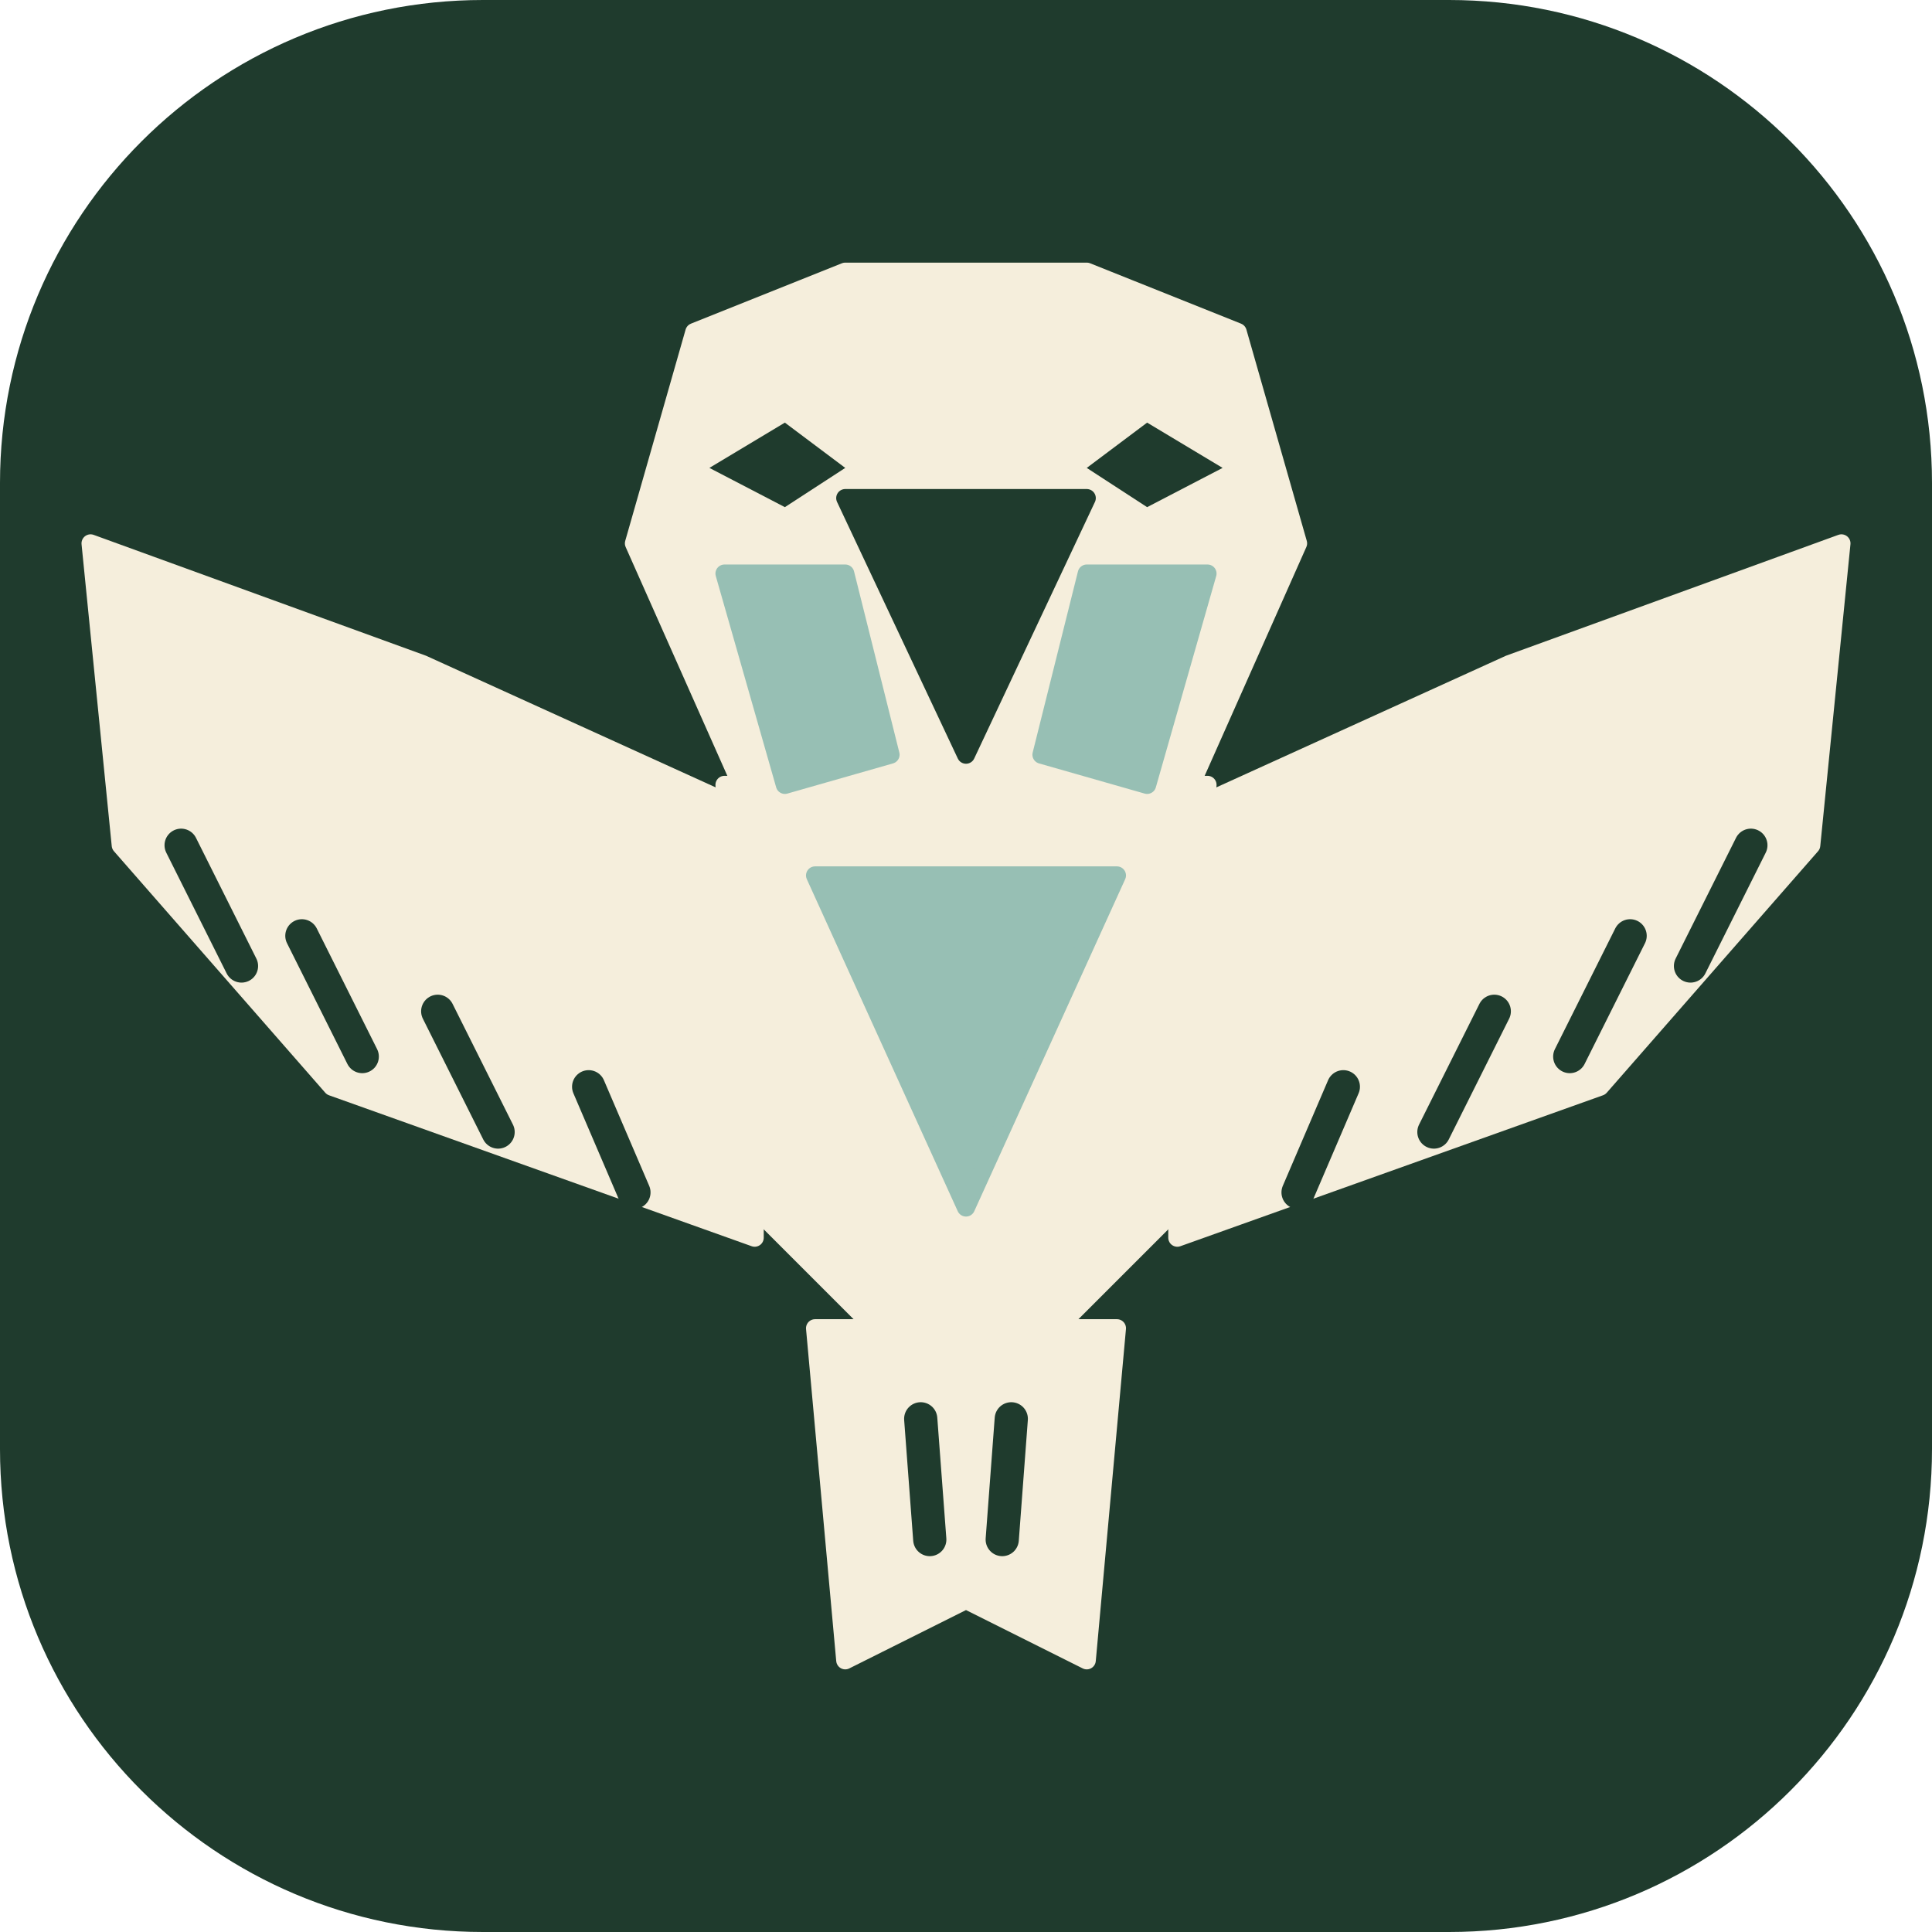
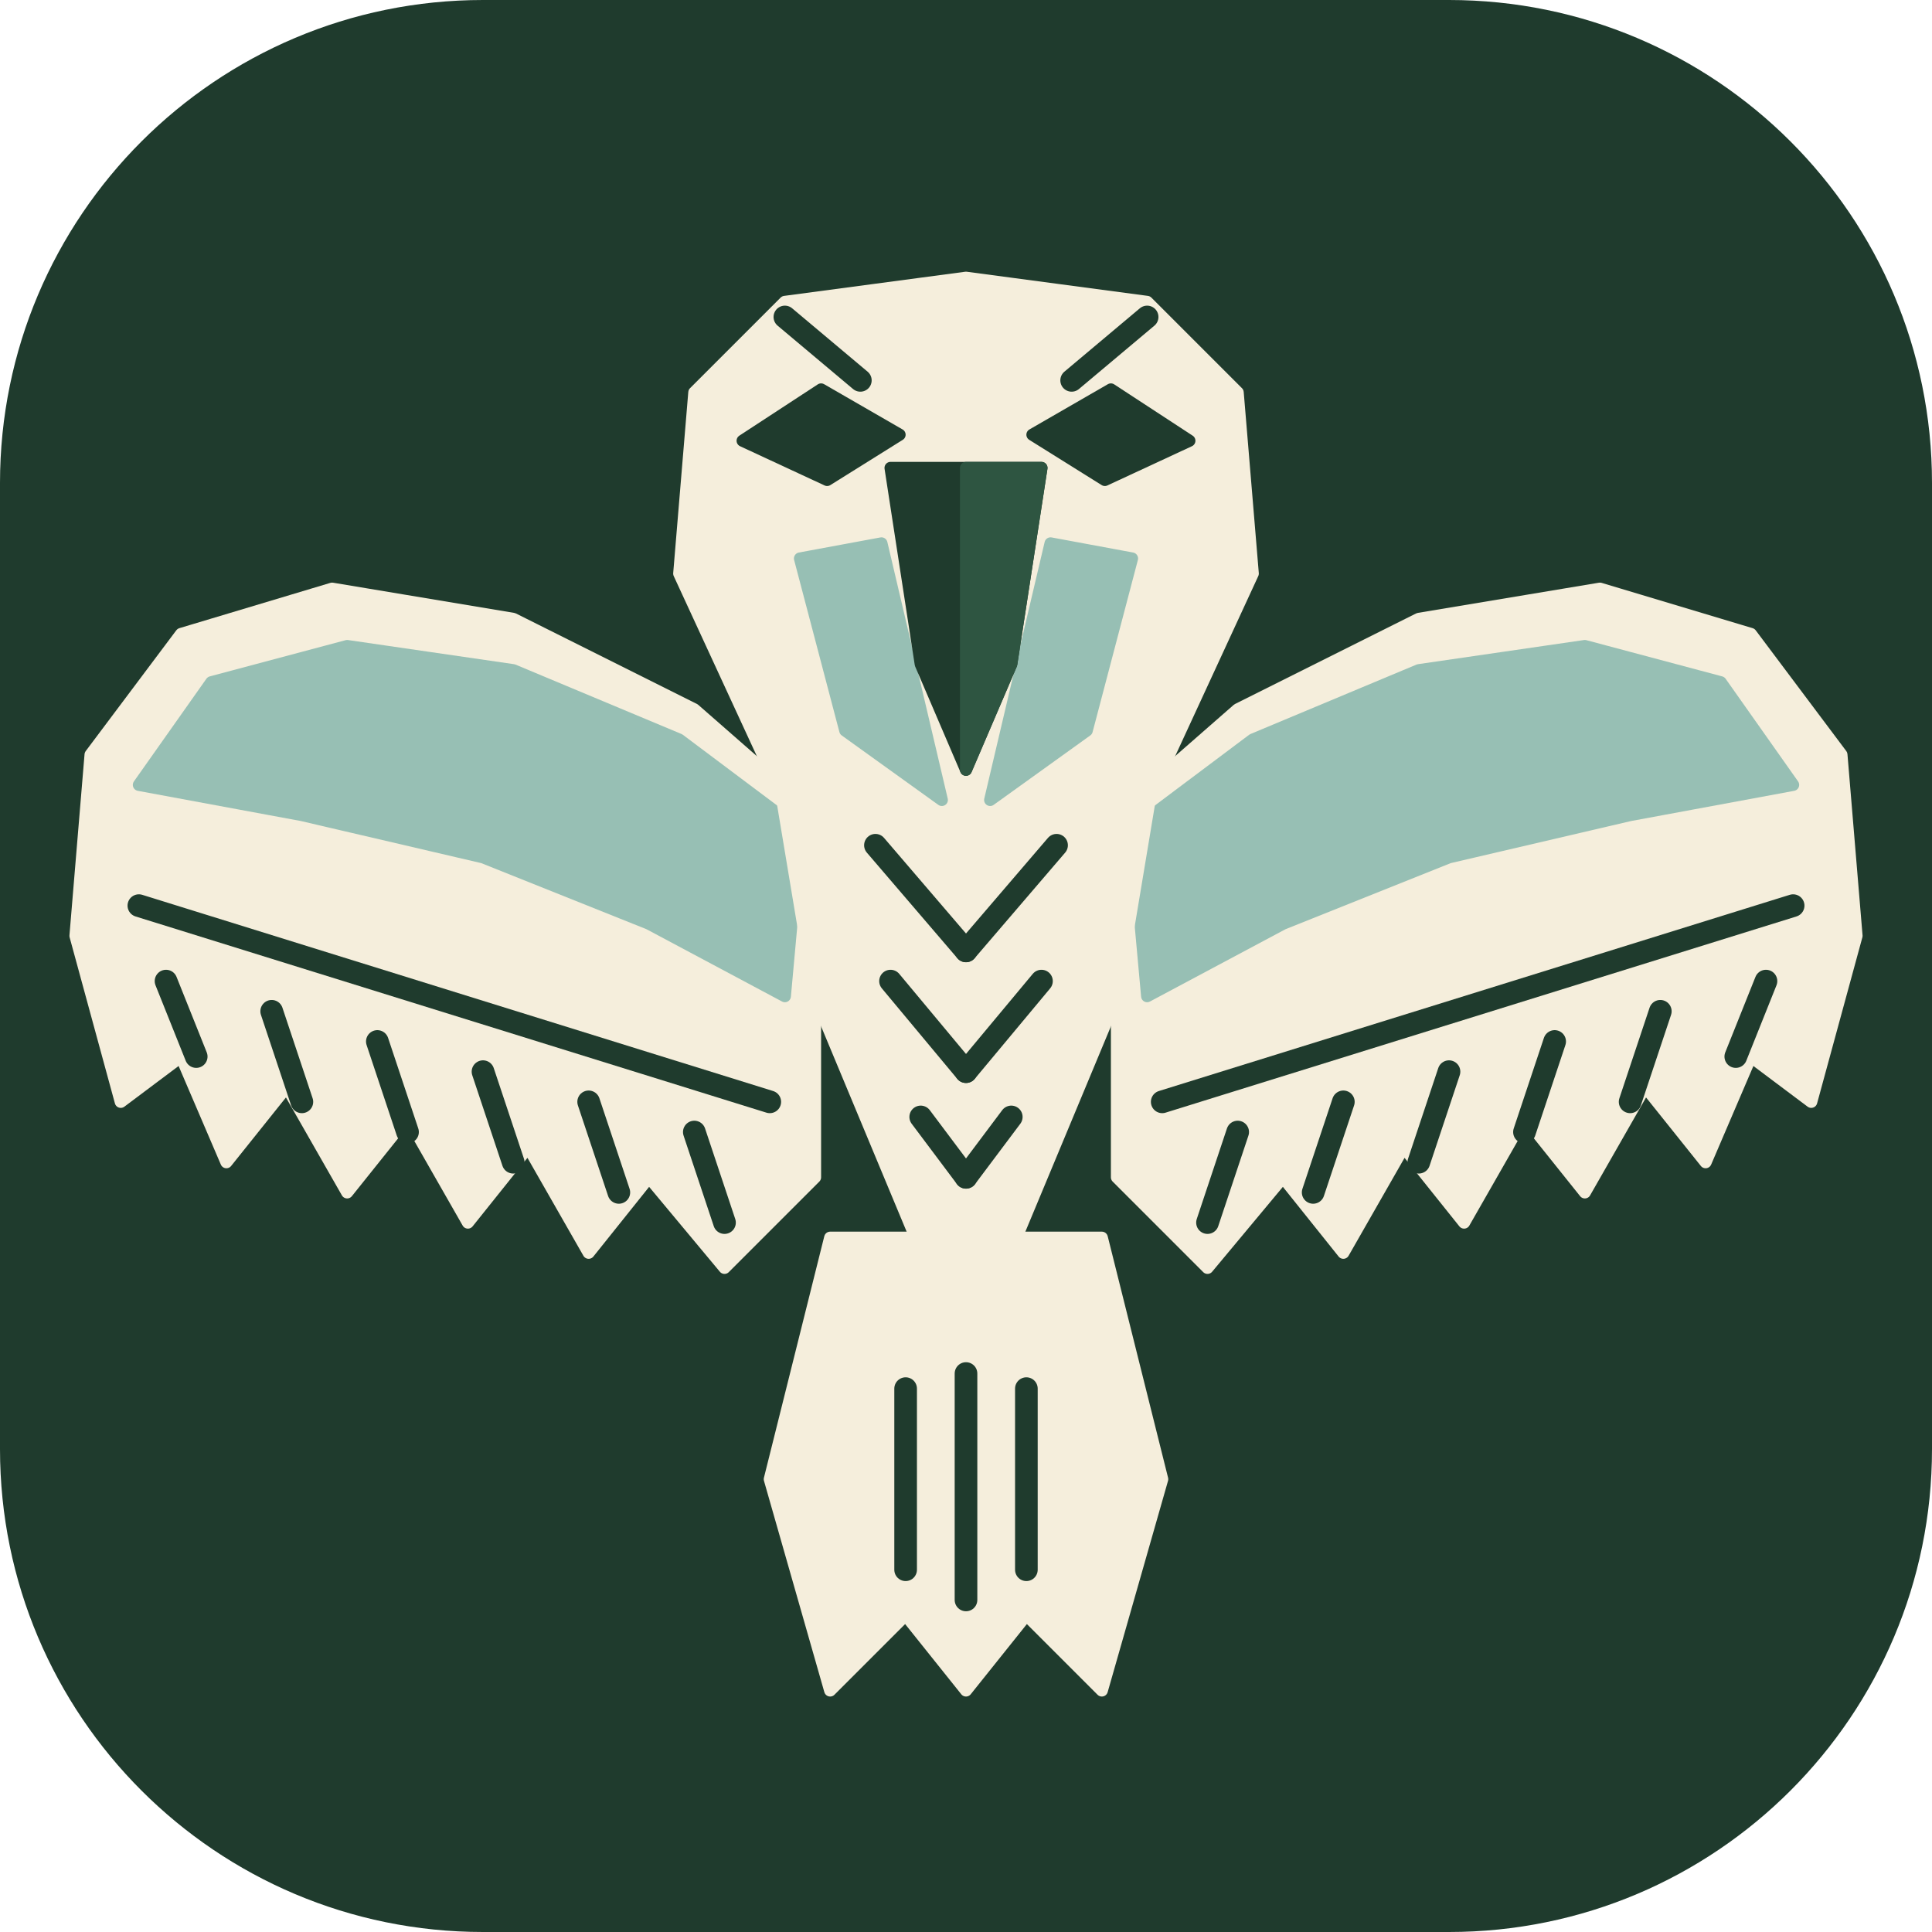
<svg xmlns="http://www.w3.org/2000/svg" viewBox="0 0 64 64">
  <rect width="64" height="64" rx="16" fill="#1F3B2D" />
-   <polygon points="25,27 14,22 3,18 4,28 11,36 25,41" fill="#F5EEDC" stroke="#F5EEDC" stroke-width=".6" stroke-linejoin="round" />
-   <polygon points="39,27 50,22 61,18 60,28 53,36 39,41" fill="#F5EEDC" stroke="#F5EEDC" stroke-width=".6" stroke-linejoin="round" />
-   <polygon points="27,44 37,44 36,55 32,53 28,55" fill="#F5EEDC" stroke="#F5EEDC" stroke-width=".6" stroke-linejoin="round" />
-   <polygon points="24,26 40,26 39,40 32,47 25,40" fill="#F5EEDC" stroke="#F5EEDC" stroke-width=".6" stroke-linejoin="round" />
-   <polygon points="27,29 37,29 32,40" fill="#97BFB4" stroke="#97BFB4" stroke-width=".6" stroke-linejoin="round" />
-   <polygon points="23,11 28,9 36,9 41,11 43,18 39,27 25,27 21,18" fill="#F5EEDC" stroke="#F5EEDC" stroke-width=".6" stroke-linejoin="round" />
-   <polygon points="24,19 28,19 29.5,25 26,26" fill="#97BFB4" stroke="#97BFB4" stroke-width=".6" stroke-linejoin="round" />
-   <polygon points="40,19 36,19 34.5,25 38,26" fill="#97BFB4" stroke="#97BFB4" stroke-width=".6" stroke-linejoin="round" />
-   <polygon points="28,16.5 36,16.5 32,25" fill="#1F3B2D" stroke="#1F3B2D" stroke-width=".6" stroke-linejoin="round" />
-   <polygon points="23.5,15.5 26,14 28,15.5 26,16.8" fill="#1F3B2D" />
-   <polygon points="40.5,15.5 38,14 36,15.5 38,16.8" fill="#1F3B2D" />
-   <line x1="6" y1="28" x2="8" y2="32" stroke="#1F3B2D" stroke-width="1.1" stroke-linecap="round" />
-   <line x1="10" y1="31" x2="12" y2="35" stroke="#1F3B2D" stroke-width="1.1" stroke-linecap="round" />
-   <line x1="14.5" y1="33.5" x2="16.5" y2="37.5" stroke="#1F3B2D" stroke-width="1.1" stroke-linecap="round" />
-   <line x1="19.5" y1="36" x2="21" y2="39.5" stroke="#1F3B2D" stroke-width="1.1" stroke-linecap="round" />
-   <line x1="58" y1="28" x2="56" y2="32" stroke="#1F3B2D" stroke-width="1.1" stroke-linecap="round" />
-   <line x1="54" y1="31" x2="52" y2="35" stroke="#1F3B2D" stroke-width="1.1" stroke-linecap="round" />
-   <line x1="49.5" y1="33.5" x2="47.5" y2="37.5" stroke="#1F3B2D" stroke-width="1.1" stroke-linecap="round" />
-   <line x1="44.5" y1="36" x2="43" y2="39.5" stroke="#1F3B2D" stroke-width="1.1" stroke-linecap="round" />
-   <line x1="30.5" y1="47" x2="30.8" y2="51" stroke="#1F3B2D" stroke-width="1.1" stroke-linecap="round" />
-   <line x1="33.5" y1="47" x2="33.2" y2="51" stroke="#1F3B2D" stroke-width="1.1" stroke-linecap="round" />
+   <polygon points="27.5,41 36.5,41 38.5,49 36.5,56 34,53.5 32,56 30,53.5 27.5,56 25.5,49" fill="#F5EEDC" stroke="#F5EEDC" stroke-width=".4" stroke-linejoin="round" />
+   <polygon points="27,27 23,23.5 17,20.5 11,19.5 6,21 3,25 2.5,31 4,36.5 6,35 7.5,38.5 9.5,36 11.5,39.5 13.5,37 15.5,40.5 17.5,38 19.5,41.5 21.5,39 24,42 27,39" fill="#F5EEDC" stroke="#F5EEDC" stroke-width=".4" stroke-linejoin="round" />
+   <polygon points="37,27 41,23.5 47,20.5 53,19.5 58,21 61,25 61.5,31 60,36.5 58,35 56.5,38.5 54.5,36 52.5,39.5 50.5,37 48.5,40.5 46.5,38 44.5,41.5 42.5,39 40,42 37,39" fill="#F5EEDC" stroke="#F5EEDC" stroke-width=".4" stroke-linejoin="round" />
+   <polygon points="26.5,27.5 22.5,24.5 17,22.2 11.5,21.4 7,22.6 4.6,26 10,27 16,28.4 21.5,30.6 26,33" fill="#97BFB4" stroke="#97BFB4" stroke-width=".4" stroke-linejoin="round" />
+   <polygon points="37.5,27.5 41.5,24.5 47,22.2 52.5,21.4 57,22.6 59.4,26 54,27 48,28.4 42.5,30.6 38,33" fill="#97BFB4" stroke="#97BFB4" stroke-width=".4" stroke-linejoin="round" />
+   <polygon points="25.5,24 38.5,24 37,33 32,45 27,33" fill="#F5EEDC" stroke="#F5EEDC" stroke-width=".4" stroke-linejoin="round" />
+   <polygon points="23,13 26,10 32,9.2 38,10 41,13 41.5,19 38.5,25.5 32,29 25.5,25.5 22.5,19" fill="#F5EEDC" stroke="#F5EEDC" stroke-width=".4" stroke-linejoin="round" />
+   <polygon points="26.5,18.5 29.2,18 31.2,26.5 28,24.2" fill="#97BFB4" stroke="#97BFB4" stroke-width=".4" stroke-linejoin="round" />
+   <polygon points="37.5,18.5 34.8,18 32.8,26.5 36,24.2" fill="#97BFB4" stroke="#97BFB4" stroke-width=".4" stroke-linejoin="round" />
+   <polygon points="24.6,14.6 27.2,12.9 29.8,14.4 27.4,15.9" fill="#1F3B2D" stroke="#1F3B2D" stroke-width=".4" stroke-linejoin="round" />
+   <polygon points="39.4,14.6 36.8,12.9 34.2,14.4 36.6,15.9" fill="#1F3B2D" stroke="#1F3B2D" stroke-width=".4" stroke-linejoin="round" />
+   <polygon points="29.5,15.5 34.5,15.5 33.5,22 32,25.5 30.5,22" fill="#1F3B2D" stroke="#1F3B2D" stroke-width=".4" stroke-linejoin="round" />
+   <polygon points="32,15.5 34.5,15.5 33.5,22 32,25.5" fill="#2E5541" stroke="#2E5541" stroke-width=".4" stroke-linejoin="round" />
+   <line x1="5.5" y1="32.5" x2="6.5" y2="35" stroke="#1F3B2D" stroke-width="0.75" stroke-linecap="round" />
+   <line x1="9" y1="33.5" x2="10" y2="36.5" stroke="#1F3B2D" stroke-width="0.75" stroke-linecap="round" />
+   <line x1="12.5" y1="34.5" x2="13.5" y2="37.5" stroke="#1F3B2D" stroke-width="0.75" stroke-linecap="round" />
+   <line x1="16" y1="35.5" x2="17" y2="38.5" stroke="#1F3B2D" stroke-width="0.75" stroke-linecap="round" />
+   <line x1="19.5" y1="36.5" x2="20.5" y2="39.5" stroke="#1F3B2D" stroke-width="0.75" stroke-linecap="round" />
+   <line x1="23" y1="37.5" x2="24" y2="40.5" stroke="#1F3B2D" stroke-width="0.75" stroke-linecap="round" />
+   <line x1="4.6" y1="30" x2="25.5" y2="36.5" stroke="#1F3B2D" stroke-width="0.75" stroke-linecap="round" />
+   <line x1="29" y1="28" x2="32" y2="31.5" stroke="#1F3B2D" stroke-width="0.75" stroke-linecap="round" />
+   <line x1="32" y1="31.5" x2="35" y2="28" stroke="#1F3B2D" stroke-width="0.75" stroke-linecap="round" />
+   <line x1="29.5" y1="32.5" x2="32" y2="35.5" stroke="#1F3B2D" stroke-width="0.75" stroke-linecap="round" />
+   <line x1="32" y1="35.5" x2="34.5" y2="32.5" stroke="#1F3B2D" stroke-width="0.75" stroke-linecap="round" />
+   <line x1="30.5" y1="37" x2="32" y2="39" stroke="#1F3B2D" stroke-width="0.75" stroke-linecap="round" />
+   <line x1="32" y1="39" x2="33.5" y2="37" stroke="#1F3B2D" stroke-width="0.75" stroke-linecap="round" />
+   <line x1="30" y1="46" x2="30" y2="52" stroke="#1F3B2D" stroke-width="0.75" stroke-linecap="round" />
+   <line x1="32" y1="45.5" x2="32" y2="53" stroke="#1F3B2D" stroke-width="0.75" stroke-linecap="round" />
+   <line x1="34" y1="46" x2="34" y2="52" stroke="#1F3B2D" stroke-width="0.75" stroke-linecap="round" />
+   <line x1="26" y1="10.5" x2="28.5" y2="12.6" stroke="#1F3B2D" stroke-width="0.75" stroke-linecap="round" />
+   <line x1="38" y1="10.5" x2="35.5" y2="12.6" stroke="#1F3B2D" stroke-width="0.75" stroke-linecap="round" />
+   <line x1="58.5" y1="32.5" x2="57.5" y2="35" stroke="#1F3B2D" stroke-width="0.75" stroke-linecap="round" />
+   <line x1="55" y1="33.5" x2="54" y2="36.5" stroke="#1F3B2D" stroke-width="0.75" stroke-linecap="round" />
+   <line x1="51.5" y1="34.5" x2="50.5" y2="37.5" stroke="#1F3B2D" stroke-width="0.75" stroke-linecap="round" />
+   <line x1="48" y1="35.5" x2="47" y2="38.5" stroke="#1F3B2D" stroke-width="0.75" stroke-linecap="round" />
+   <line x1="44.5" y1="36.5" x2="43.5" y2="39.5" stroke="#1F3B2D" stroke-width="0.75" stroke-linecap="round" />
+   <line x1="41" y1="37.5" x2="40" y2="40.5" stroke="#1F3B2D" stroke-width="0.75" stroke-linecap="round" />
+   <line x1="59.4" y1="30" x2="38.5" y2="36.5" stroke="#1F3B2D" stroke-width="0.75" stroke-linecap="round" />
</svg>
